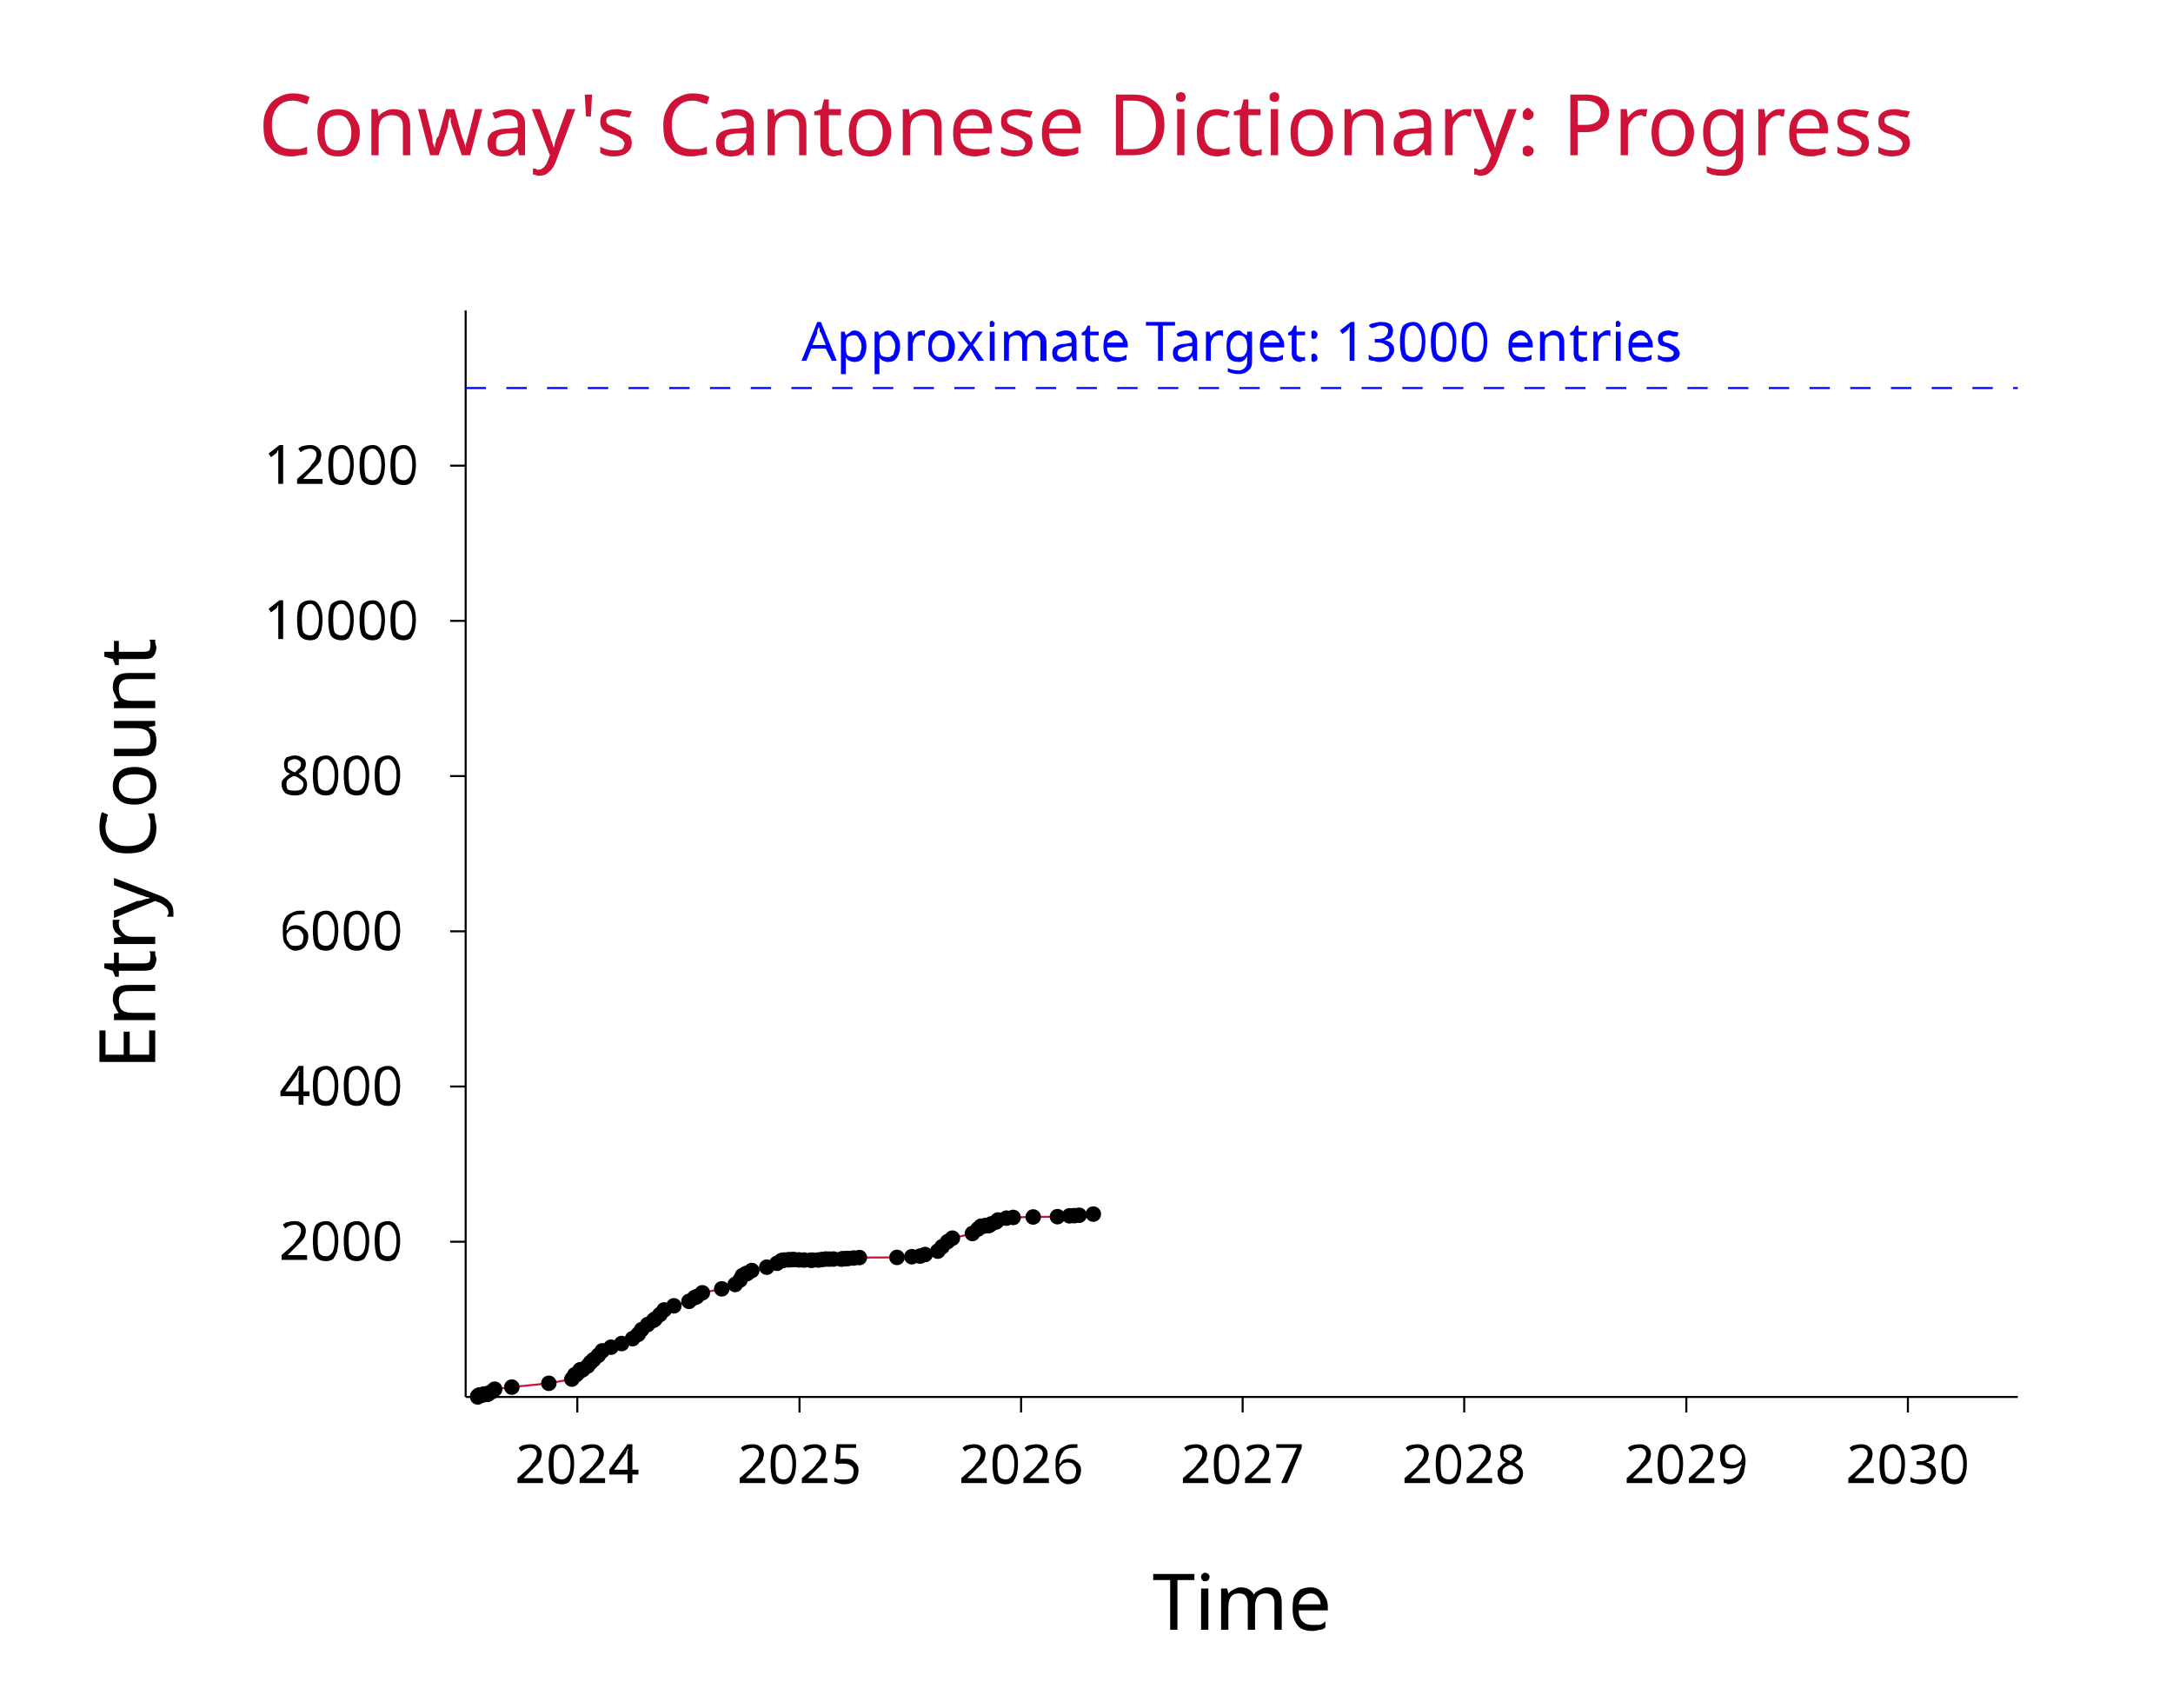
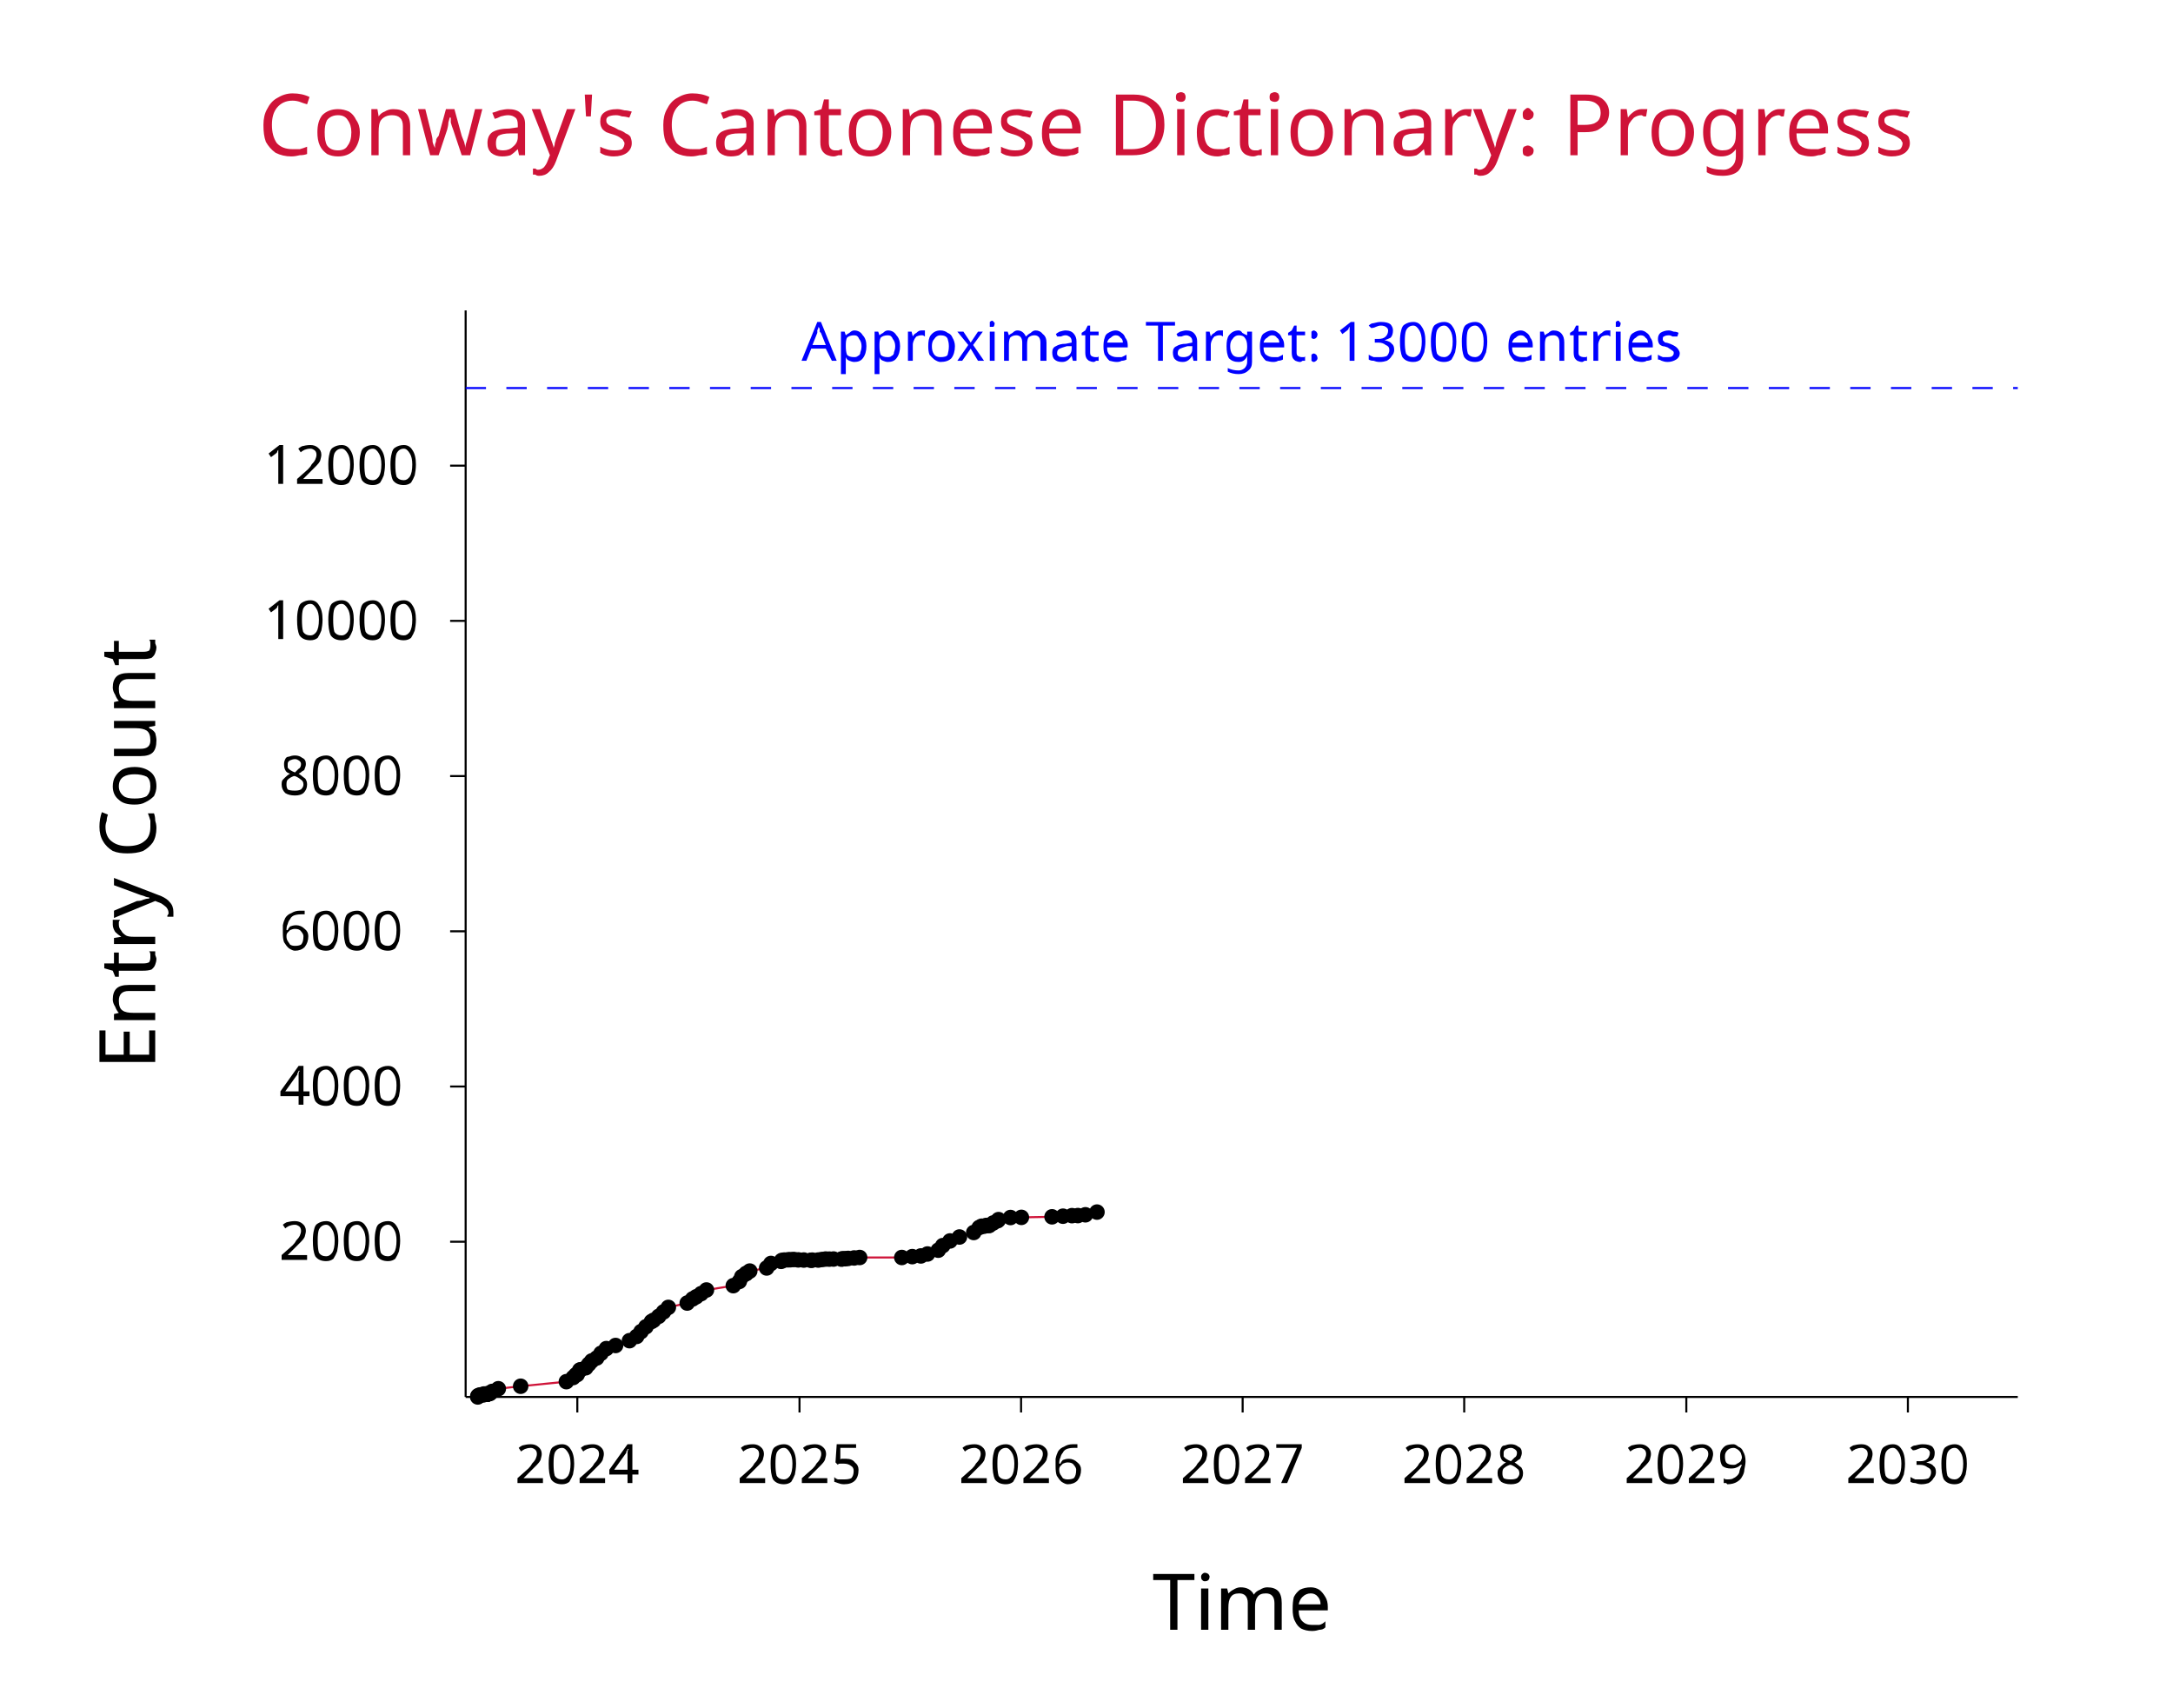
<svg xmlns="http://www.w3.org/2000/svg" viewBox="-6 -4 28 22" width="960px">
  <style>
circle:hover {fill: #cf1338}
circle {fill: black}
line, polyline {stroke: black; stroke-width: 0.104%}polyline {stroke: #cf1338}line.target {stroke: blue; stroke-dasharray: 1.042%}
polyline {fill: none}text {font-family: sans-serif; font-size: 1px; text-anchor: middle}
text.target {fill: blue; font-size: 0.7px}
text.tick {font-size: 0.7px}
text.title {fill: #cf1338; font-size: 1.1px}
</style>
  <text class="title" x="8" y="-2">Conway's Cantonese Dictionary: Progress</text>
  <line x1="0" y1="14" x2="20" y2="14" />
  <text x="10" y="14" dy="3em">Time</text>
  <line x1="1.439" y1="14" x2="1.439" y2="14.2" />
  <text class="tick" x="1.439" y="14.2" dy="1.3em">2024</text>
  <line x1="4.302" y1="14" x2="4.302" y2="14.2" />
  <text class="tick" x="4.302" y="14.2" dy="1.3em">2025</text>
  <line x1="7.157" y1="14" x2="7.157" y2="14.2" />
  <text class="tick" x="7.157" y="14.2" dy="1.3em">2026</text>
  <line x1="10.012" y1="14" x2="10.012" y2="14.2" />
  <text class="tick" x="10.012" y="14.2" dy="1.3em">2027</text>
  <line x1="12.867" y1="14" x2="12.867" y2="14.2" />
  <text class="tick" x="12.867" y="14.2" dy="1.3em">2028</text>
  <line x1="15.729" y1="14" x2="15.729" y2="14.2" />
  <text class="tick" x="15.729" y="14.2" dy="1.3em">2029</text>
  <line x1="18.584" y1="14" x2="18.584" y2="14.2" />
  <text class="tick" x="18.584" y="14.2" dy="1.3em">2030</text>
  <line x1="0" y1="14" x2="0" y2="0" />
  <text x="0" y="7" dy="-4em" transform="rotate(-90 0 7)">Entry Count</text>
  <line x1="0" y1="12" x2="-0.2" y2="12" />
  <text class="tick" x="-0.2" y="12" dx="-2em" dy="0.33em">2000</text>
  <line x1="0" y1="10" x2="-0.2" y2="10" />
  <text class="tick" x="-0.2" y="10" dx="-2em" dy="0.33em">4000</text>
  <line x1="0" y1="8" x2="-0.2" y2="8" />
  <text class="tick" x="-0.2" y="8" dx="-2em" dy="0.33em">6000</text>
  <line x1="0" y1="6" x2="-0.2" y2="6" />
  <text class="tick" x="-0.2" y="6" dx="-2em" dy="0.33em">8000</text>
  <line x1="0" y1="4" x2="-0.2" y2="4" />
  <text class="tick" x="-0.2" y="4" dx="-2em" dy="0.33em">10000</text>
  <line x1="0" y1="2" x2="-0.2" y2="2" />
  <text class="tick" x="-0.2" y="2" dx="-2em" dy="0.33em">12000</text>
  <line class="target" x1="0" y1="1" x2="20" y2="1" />
  <text class="target" x="10" y="1" dy="-0.5em">Approximate Target: 13000 entries</text>
-   <polyline points="8.088,11.644 7.905,11.659 7.842,11.664 7.781,11.666 7.626,11.677 7.313,11.681 7.055,11.687 6.969,11.696 6.86,11.72 6.836,11.745 6.774,11.77 6.746,11.79 6.734,11.79 6.702,11.79 6.672,11.8 6.641,11.8 6.601,11.837 6.53,11.894 6.272,11.954 6.21,11.999 6.139,12.065 6.084,12.121 5.92,12.165 5.855,12.185 5.749,12.193 5.558,12.202 5.073,12.204 4.999,12.21 4.928,12.216 4.888,12.219 4.857,12.22 4.841,12.224 4.74,12.223 4.686,12.224 4.639,12.223 4.592,12.229 4.544,12.236 4.466,12.237 4.448,12.238 4.361,12.236 4.295,12.234 4.228,12.229 4.184,12.232 4.154,12.233 4.106,12.236 4.082,12.24 4.067,12.245 4.012,12.278 3.88,12.328 3.687,12.371 3.627,12.41 3.614,12.41 3.566,12.437 3.535,12.494 3.473,12.551 3.3,12.607 3.05,12.658 2.98,12.706 2.949,12.721 2.878,12.768 2.683,12.826 2.558,12.879 2.503,12.938 2.44,12.997 2.422,13.012 2.345,13.067 2.268,13.133 2.222,13.194 2.151,13.249 2.01,13.312 1.873,13.359 1.76,13.406 1.709,13.464 1.648,13.52 1.609,13.556 1.572,13.601 1.509,13.648 1.476,13.65 1.462,13.677 1.426,13.713 1.407,13.714 1.369,13.77 1.072,13.824 0.595,13.873 0.374,13.9 0.336,13.933 0.297,13.956 0.282,13.962 0.282,13.962 0.281,13.962 0.28,13.962 0.28,13.962 0.279,13.962 0.274,13.962 0.273,13.962 0.265,13.962 0.258,13.962 0.235,13.962 0.224,13.974 0.179,13.974 0.164,13.985 0.157,13.99 0.156,14" />
-   <circle cx="8.088" cy="11.644" r="0.1" />
-   <circle cx="7.905" cy="11.659" r="0.1" />
-   <circle cx="7.842" cy="11.664" r="0.1" />
-   <circle cx="7.781" cy="11.666" r="0.1" />
-   <circle cx="7.626" cy="11.677" r="0.1" />
-   <circle cx="7.313" cy="11.681" r="0.1" />
-   <circle cx="7.055" cy="11.687" r="0.1" />
-   <circle cx="6.969" cy="11.696" r="0.1" />
-   <circle cx="6.86" cy="11.72" r="0.1" />
-   <circle cx="6.836" cy="11.745" r="0.1" />
-   <circle cx="6.774" cy="11.77" r="0.1" />
-   <circle cx="6.746" cy="11.79" r="0.1" />
-   <circle cx="6.734" cy="11.79" r="0.1" />
-   <circle cx="6.702" cy="11.79" r="0.1" />
-   <circle cx="6.672" cy="11.8" r="0.1" />
-   <circle cx="6.641" cy="11.8" r="0.1" />
-   <circle cx="6.601" cy="11.837" r="0.1" />
-   <circle cx="6.53" cy="11.894" r="0.1" />
-   <circle cx="6.272" cy="11.954" r="0.1" />
-   <circle cx="6.21" cy="11.999" r="0.1" />
-   <circle cx="6.139" cy="12.065" r="0.1" />
-   <circle cx="6.084" cy="12.121" r="0.1" />
-   <circle cx="5.92" cy="12.165" r="0.1" />
-   <circle cx="5.855" cy="12.185" r="0.1" />
-   <circle cx="5.749" cy="12.193" r="0.1" />
-   <circle cx="5.558" cy="12.202" r="0.1" />
-   <circle cx="5.073" cy="12.204" r="0.1" />
-   <circle cx="4.999" cy="12.21" r="0.1" />
-   <circle cx="4.928" cy="12.216" r="0.1" />
+   <polyline points="8.135,11.618 7.986,11.653 7.889,11.663 7.813,11.664 7.697,11.671 7.556,11.679 7.161,11.686 7.021,11.688 6.867,11.715 6.856,11.729 6.797,11.759 6.748,11.79 6.739,11.79 6.711,11.79 6.679,11.8 6.649,11.8 6.617,11.817 6.547,11.881 6.363,11.939 6.241,11.99 6.148,12.05 6.09,12.109 5.951,12.158 5.866,12.183 5.755,12.192 5.62,12.203 5.077,12.203 5.006,12.209 4.928,12.215 4.888,12.219 4.858,12.22 4.842,12.224 4.74,12.223 4.686,12.224 4.639,12.223 4.592,12.229 4.544,12.236 4.466,12.237 4.448,12.239 4.357,12.236 4.286,12.234 4.228,12.229 4.184,12.232 4.153,12.233 4.106,12.236 4.075,12.241 4.065,12.253 3.934,12.28 3.879,12.338 3.661,12.378 3.615,12.41 3.614,12.41 3.559,12.45 3.526,12.512 3.449,12.566 3.103,12.622 3.034,12.669 2.972,12.709 2.925,12.737 2.855,12.79 2.612,12.846 2.55,12.904 2.488,12.961 2.422,13.012 2.394,13.029 2.323,13.096 2.26,13.158 2.204,13.22 2.111,13.275 1.932,13.337 1.813,13.377 1.744,13.438 1.689,13.498 1.625,13.536 1.587,13.578 1.548,13.624 1.478,13.65 1.469,13.657 1.437,13.712 1.421,13.714 1.385,13.75 1.298,13.803 0.709,13.862 0.421,13.894 0.342,13.929 0.313,13.956 0.286,13.962 0.282,13.962 0.281,13.962 0.281,13.962 0.28,13.962 0.28,13.962 0.274,13.962 0.274,13.962 0.266,13.962 0.258,13.962 0.235,13.962 0.226,13.974 0.187,13.974 0.165,13.982 0.157,13.99 0.156,14" />
+   <circle cx="8.135" cy="11.618" r="0.1" />
+   <circle cx="7.986" cy="11.653" r="0.1" />
+   <circle cx="7.889" cy="11.663" r="0.1" />
+   <circle cx="7.813" cy="11.664" r="0.1" />
+   <circle cx="7.697" cy="11.671" r="0.1" />
+   <circle cx="7.556" cy="11.679" r="0.1" />
+   <circle cx="7.161" cy="11.686" r="0.1" />
+   <circle cx="7.021" cy="11.688" r="0.1" />
+   <circle cx="6.867" cy="11.715" r="0.1" />
+   <circle cx="6.856" cy="11.729" r="0.1" />
+   <circle cx="6.797" cy="11.759" r="0.1" />
+   <circle cx="6.748" cy="11.79" r="0.1" />
+   <circle cx="6.739" cy="11.79" r="0.1" />
+   <circle cx="6.711" cy="11.79" r="0.1" />
+   <circle cx="6.679" cy="11.8" r="0.1" />
+   <circle cx="6.649" cy="11.8" r="0.1" />
+   <circle cx="6.617" cy="11.817" r="0.1" />
+   <circle cx="6.547" cy="11.881" r="0.1" />
+   <circle cx="6.363" cy="11.939" r="0.1" />
+   <circle cx="6.241" cy="11.99" r="0.1" />
+   <circle cx="6.148" cy="12.05" r="0.1" />
+   <circle cx="6.09" cy="12.109" r="0.1" />
+   <circle cx="5.951" cy="12.158" r="0.1" />
+   <circle cx="5.866" cy="12.183" r="0.1" />
+   <circle cx="5.755" cy="12.192" r="0.1" />
+   <circle cx="5.62" cy="12.203" r="0.1" />
+   <circle cx="5.077" cy="12.203" r="0.1" />
+   <circle cx="5.006" cy="12.209" r="0.1" />
+   <circle cx="4.928" cy="12.215" r="0.1" />
  <circle cx="4.888" cy="12.219" r="0.1" />
-   <circle cx="4.857" cy="12.22" r="0.1" />
-   <circle cx="4.841" cy="12.224" r="0.1" />
+   <circle cx="4.858" cy="12.22" r="0.1" />
+   <circle cx="4.842" cy="12.224" r="0.1" />
  <circle cx="4.74" cy="12.223" r="0.1" />
  <circle cx="4.686" cy="12.224" r="0.1" />
  <circle cx="4.639" cy="12.223" r="0.1" />
  <circle cx="4.592" cy="12.229" r="0.1" />
  <circle cx="4.544" cy="12.236" r="0.1" />
  <circle cx="4.466" cy="12.237" r="0.1" />
-   <circle cx="4.448" cy="12.238" r="0.1" />
-   <circle cx="4.361" cy="12.236" r="0.1" />
-   <circle cx="4.295" cy="12.234" r="0.1" />
+   <circle cx="4.448" cy="12.239" r="0.1" />
+   <circle cx="4.357" cy="12.236" r="0.1" />
+   <circle cx="4.286" cy="12.234" r="0.1" />
  <circle cx="4.228" cy="12.229" r="0.1" />
  <circle cx="4.184" cy="12.232" r="0.1" />
-   <circle cx="4.154" cy="12.233" r="0.1" />
+   <circle cx="4.153" cy="12.233" r="0.1" />
  <circle cx="4.106" cy="12.236" r="0.1" />
-   <circle cx="4.082" cy="12.24" r="0.1" />
-   <circle cx="4.067" cy="12.245" r="0.1" />
-   <circle cx="4.012" cy="12.278" r="0.1" />
-   <circle cx="3.88" cy="12.328" r="0.1" />
-   <circle cx="3.687" cy="12.371" r="0.1" />
-   <circle cx="3.627" cy="12.41" r="0.1" />
+   <circle cx="4.075" cy="12.241" r="0.1" />
+   <circle cx="4.065" cy="12.253" r="0.1" />
+   <circle cx="3.934" cy="12.28" r="0.1" />
+   <circle cx="3.879" cy="12.338" r="0.1" />
+   <circle cx="3.661" cy="12.378" r="0.1" />
+   <circle cx="3.615" cy="12.41" r="0.1" />
  <circle cx="3.614" cy="12.41" r="0.1" />
-   <circle cx="3.566" cy="12.437" r="0.1" />
-   <circle cx="3.535" cy="12.494" r="0.1" />
-   <circle cx="3.473" cy="12.551" r="0.1" />
-   <circle cx="3.3" cy="12.607" r="0.1" />
-   <circle cx="3.05" cy="12.658" r="0.1" />
-   <circle cx="2.98" cy="12.706" r="0.1" />
-   <circle cx="2.949" cy="12.721" r="0.1" />
-   <circle cx="2.878" cy="12.768" r="0.1" />
-   <circle cx="2.683" cy="12.826" r="0.1" />
-   <circle cx="2.558" cy="12.879" r="0.1" />
-   <circle cx="2.503" cy="12.938" r="0.1" />
-   <circle cx="2.44" cy="12.997" r="0.1" />
+   <circle cx="3.559" cy="12.45" r="0.1" />
+   <circle cx="3.526" cy="12.512" r="0.1" />
+   <circle cx="3.449" cy="12.566" r="0.1" />
+   <circle cx="3.103" cy="12.622" r="0.1" />
+   <circle cx="3.034" cy="12.669" r="0.1" />
+   <circle cx="2.972" cy="12.709" r="0.1" />
+   <circle cx="2.925" cy="12.737" r="0.1" />
+   <circle cx="2.855" cy="12.79" r="0.1" />
+   <circle cx="2.612" cy="12.846" r="0.1" />
+   <circle cx="2.55" cy="12.904" r="0.1" />
+   <circle cx="2.488" cy="12.961" r="0.1" />
  <circle cx="2.422" cy="13.012" r="0.1" />
-   <circle cx="2.345" cy="13.067" r="0.1" />
-   <circle cx="2.268" cy="13.133" r="0.1" />
-   <circle cx="2.222" cy="13.194" r="0.1" />
-   <circle cx="2.151" cy="13.249" r="0.1" />
-   <circle cx="2.01" cy="13.312" r="0.1" />
-   <circle cx="1.873" cy="13.359" r="0.1" />
-   <circle cx="1.76" cy="13.406" r="0.1" />
-   <circle cx="1.709" cy="13.464" r="0.1" />
-   <circle cx="1.648" cy="13.52" r="0.1" />
-   <circle cx="1.609" cy="13.556" r="0.1" />
-   <circle cx="1.572" cy="13.601" r="0.1" />
-   <circle cx="1.509" cy="13.648" r="0.1" />
-   <circle cx="1.476" cy="13.65" r="0.1" />
-   <circle cx="1.462" cy="13.677" r="0.1" />
-   <circle cx="1.426" cy="13.713" r="0.1" />
-   <circle cx="1.407" cy="13.714" r="0.1" />
-   <circle cx="1.369" cy="13.77" r="0.1" />
-   <circle cx="1.072" cy="13.824" r="0.1" />
-   <circle cx="0.595" cy="13.873" r="0.1" />
-   <circle cx="0.374" cy="13.9" r="0.1" />
-   <circle cx="0.336" cy="13.933" r="0.1" />
-   <circle cx="0.297" cy="13.956" r="0.1" />
+   <circle cx="2.394" cy="13.029" r="0.1" />
+   <circle cx="2.323" cy="13.096" r="0.1" />
+   <circle cx="2.26" cy="13.158" r="0.1" />
+   <circle cx="2.204" cy="13.22" r="0.1" />
+   <circle cx="2.111" cy="13.275" r="0.1" />
+   <circle cx="1.932" cy="13.337" r="0.1" />
+   <circle cx="1.813" cy="13.377" r="0.1" />
+   <circle cx="1.744" cy="13.438" r="0.1" />
+   <circle cx="1.689" cy="13.498" r="0.1" />
+   <circle cx="1.625" cy="13.536" r="0.1" />
+   <circle cx="1.587" cy="13.578" r="0.1" />
+   <circle cx="1.548" cy="13.624" r="0.1" />
+   <circle cx="1.478" cy="13.65" r="0.1" />
+   <circle cx="1.469" cy="13.657" r="0.1" />
+   <circle cx="1.437" cy="13.712" r="0.1" />
+   <circle cx="1.421" cy="13.714" r="0.1" />
+   <circle cx="1.385" cy="13.75" r="0.1" />
+   <circle cx="1.298" cy="13.803" r="0.1" />
+   <circle cx="0.709" cy="13.862" r="0.1" />
+   <circle cx="0.421" cy="13.894" r="0.1" />
+   <circle cx="0.342" cy="13.929" r="0.1" />
+   <circle cx="0.313" cy="13.956" r="0.1" />
+   <circle cx="0.286" cy="13.962" r="0.1" />
  <circle cx="0.282" cy="13.962" r="0.1" />
-   <circle cx="0.282" cy="13.962" r="0.1" />
+   <circle cx="0.281" cy="13.962" r="0.1" />
  <circle cx="0.281" cy="13.962" r="0.1" />
  <circle cx="0.28" cy="13.962" r="0.1" />
  <circle cx="0.28" cy="13.962" r="0.1" />
-   <circle cx="0.279" cy="13.962" r="0.1" />
  <circle cx="0.274" cy="13.962" r="0.1" />
-   <circle cx="0.273" cy="13.962" r="0.1" />
-   <circle cx="0.265" cy="13.962" r="0.1" />
+   <circle cx="0.274" cy="13.962" r="0.1" />
+   <circle cx="0.266" cy="13.962" r="0.1" />
  <circle cx="0.258" cy="13.962" r="0.1" />
  <circle cx="0.235" cy="13.962" r="0.1" />
-   <circle cx="0.224" cy="13.974" r="0.1" />
-   <circle cx="0.179" cy="13.974" r="0.1" />
-   <circle cx="0.164" cy="13.985" r="0.1" />
+   <circle cx="0.226" cy="13.974" r="0.1" />
+   <circle cx="0.187" cy="13.974" r="0.1" />
+   <circle cx="0.165" cy="13.982" r="0.1" />
  <circle cx="0.157" cy="13.99" r="0.1" />
  <circle cx="0.156" cy="14" r="0.1" />
</svg>
